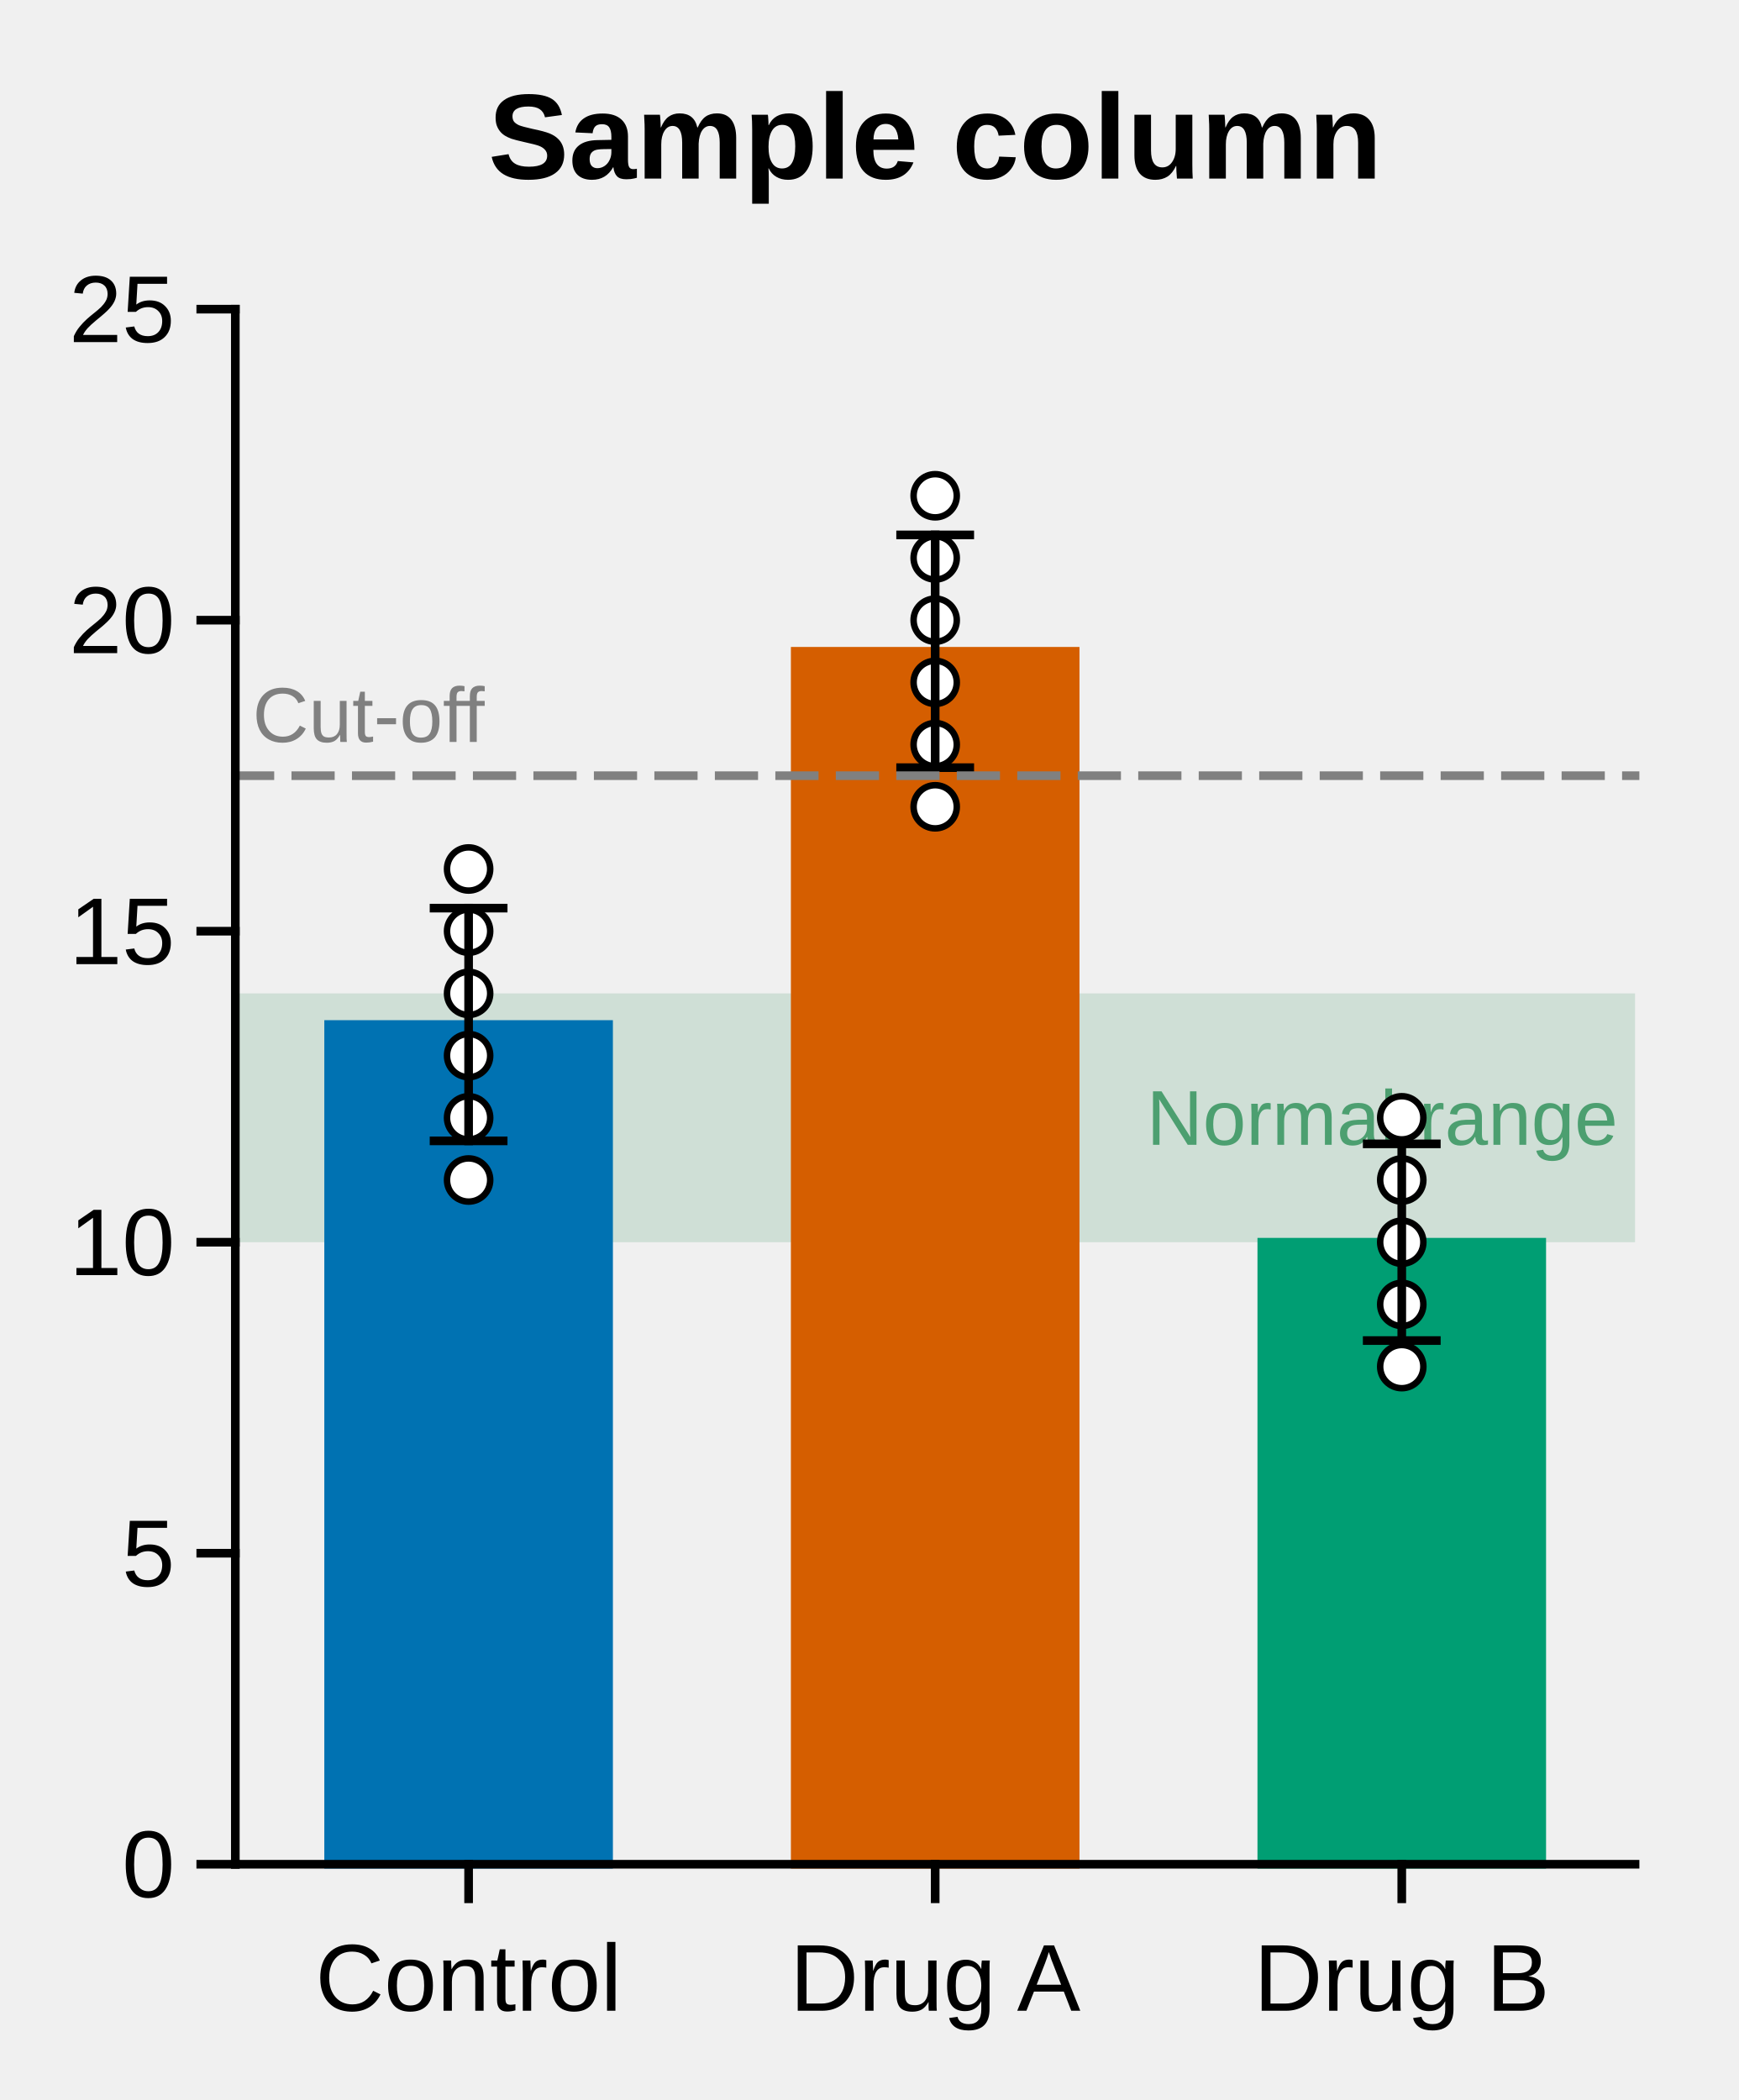
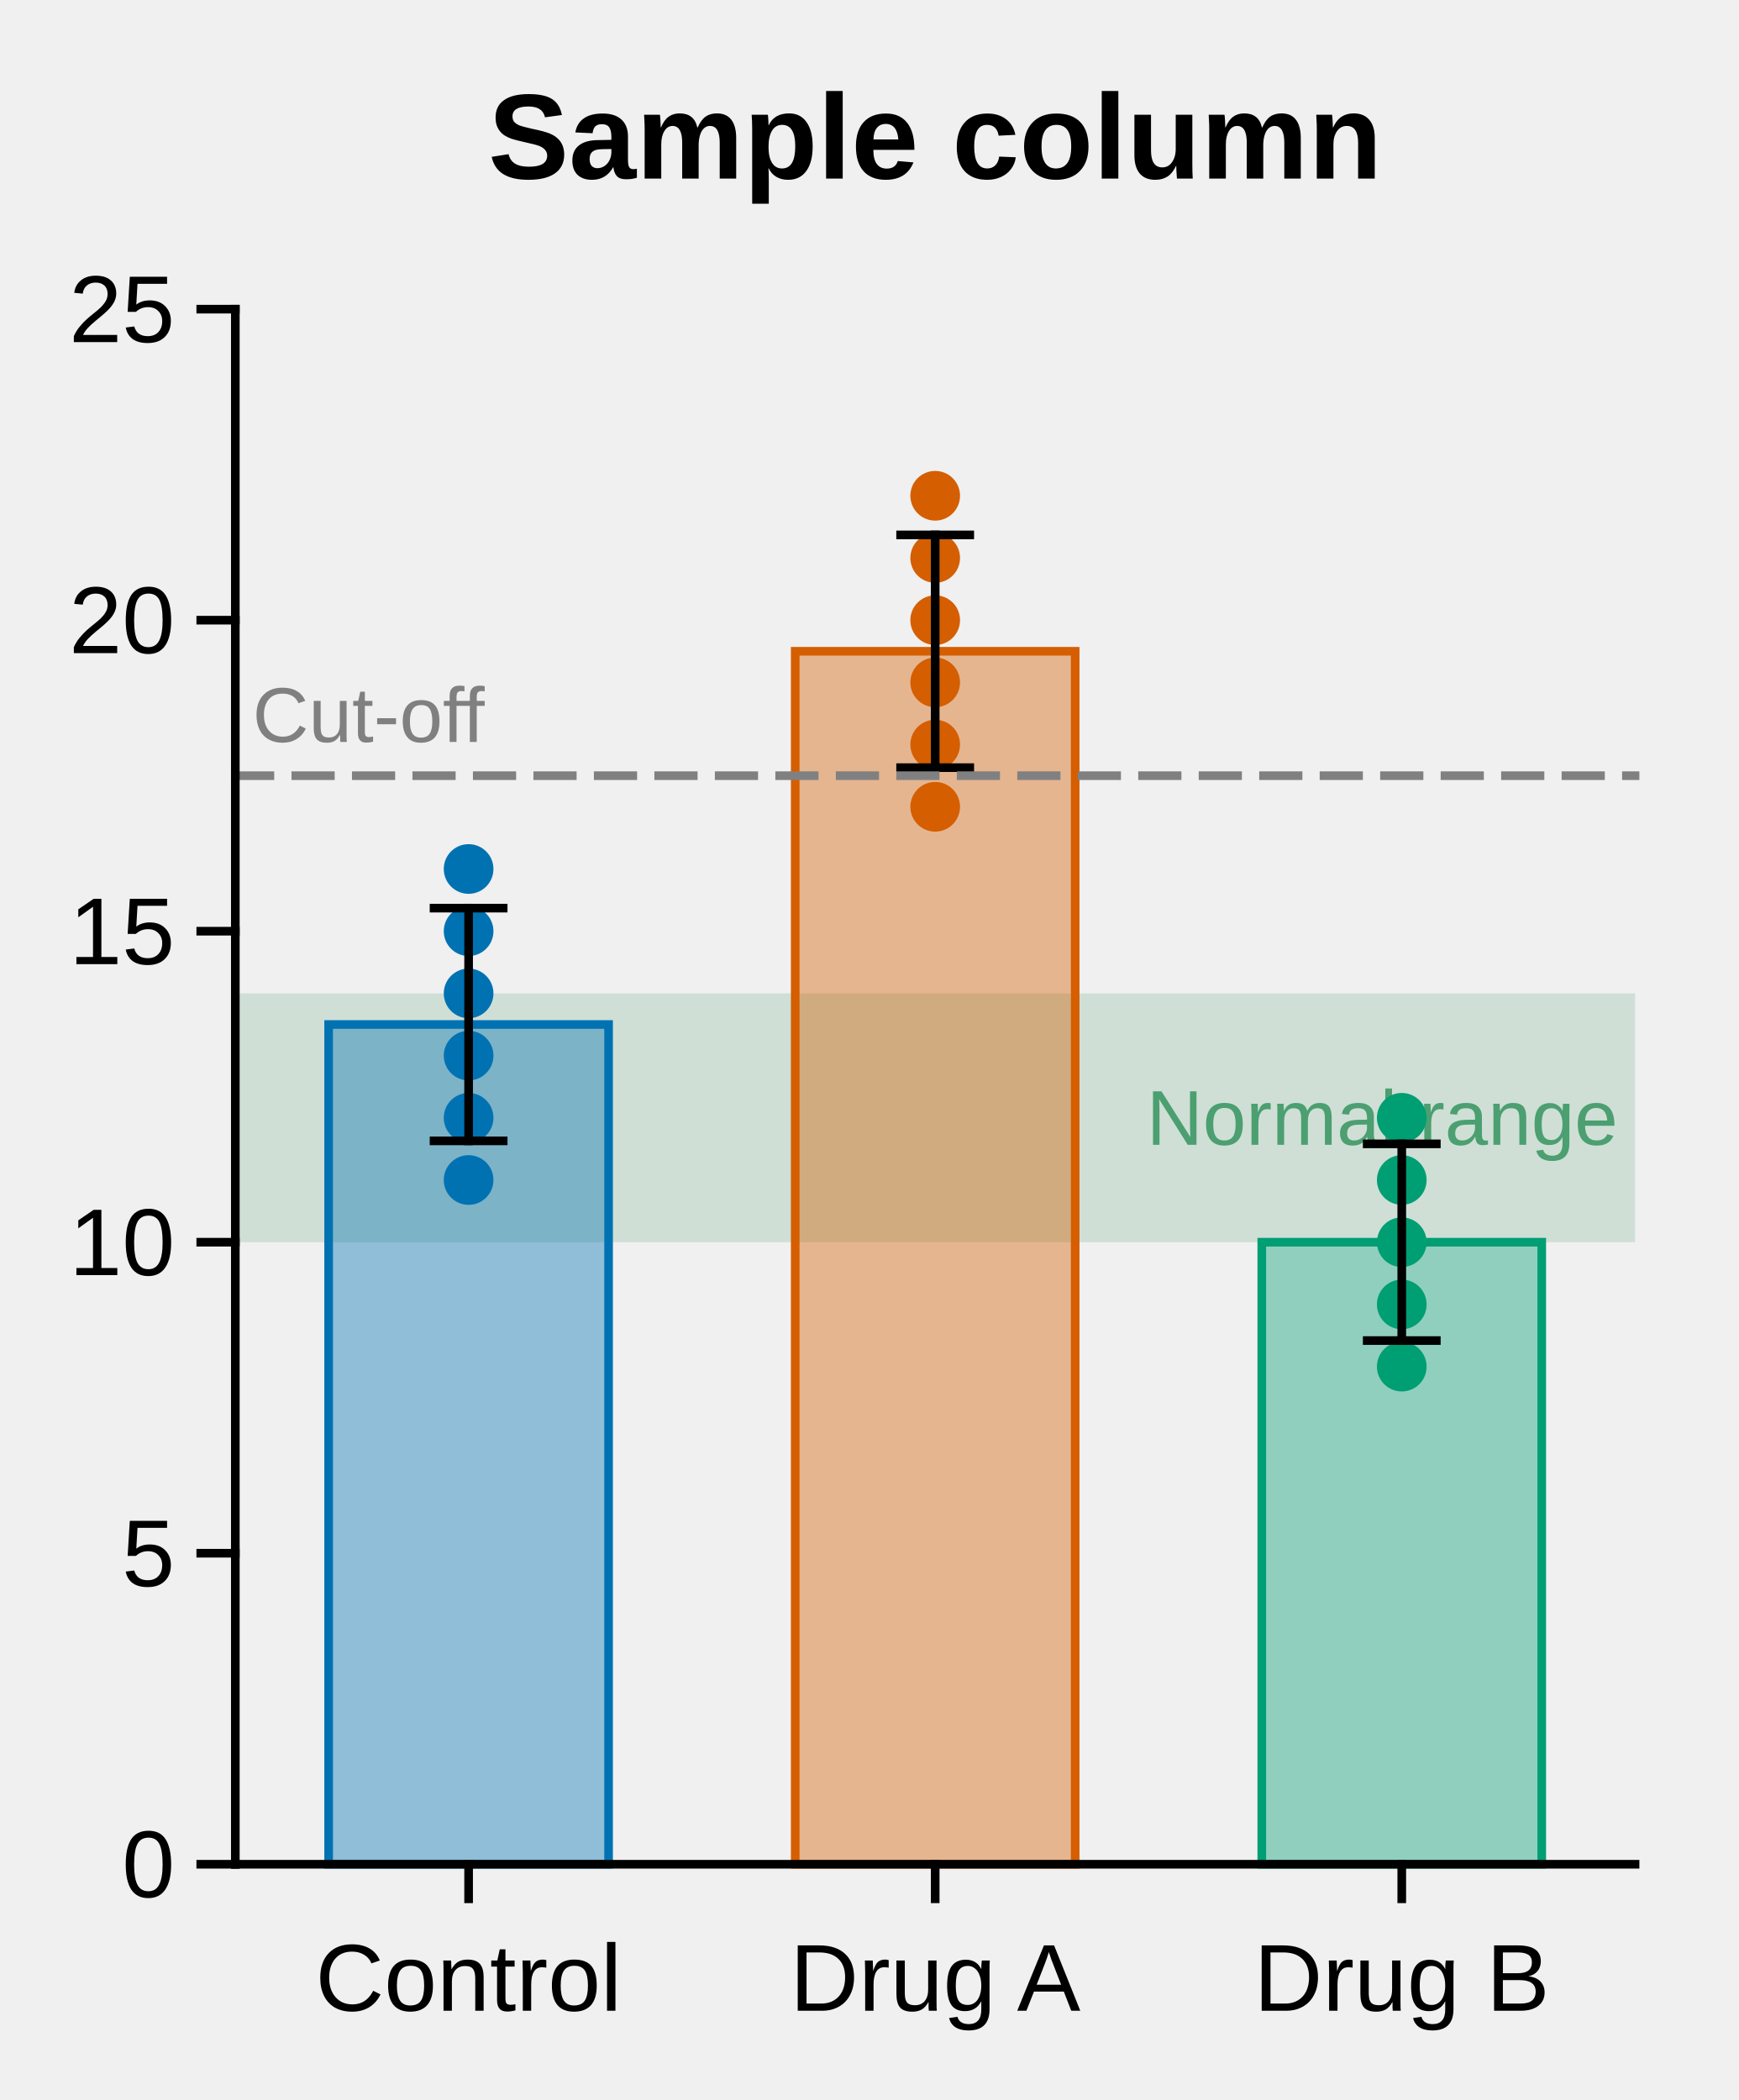
<svg xmlns="http://www.w3.org/2000/svg" width="201.235pt" height="243.074pt" viewBox="0 0 201.235 243.074">
  <g data-id="graph">
    <g data-id="title">
      <text fill="#000000" xml:space="preserve">
        <tspan x="56.501" y="20.674" font-family="'PS Liberation Sans', 'Liberation Sans', Arial, Helvetica, sans-serif" font-size="14" font-weight="bold">Sample column</tspan>
      </text>
    </g>
    <g data-id="series">
      <g data-id="layer/normal">
        <g data-id="result/normal/all/band">
          <rect x="27.235" y="114.985" width="162" height="28.8" fill="#4c9f70" fill-opacity="0.2" stroke="none" />
        </g>
        <g data-id="result/normal/all/lineLabel">
          <text fill="#4c9f70" xml:space="preserve">
            <tspan x="132.712" y="132.505" font-family="'PS Liberation Sans', 'Liberation Sans', Arial, Helvetica, sans-serif" font-size="9">Normal range</tspan>
          </text>
        </g>
      </g>
      <g data-id="layer/bars">
        <g data-id="series/a/bar">
-           <rect x="38.035" y="118.585" width="32.4" height="97.2" fill="#0072b2" stroke="#0072b2" stroke-width="1" />
+           <rect x="38.035" y="118.585" width="32.4" height="97.2" fill="#0072b2" fill-opacity="0.4" stroke="#0072b2" stroke-width="1" />
        </g>
        <g data-id="series/b/bar">
-           <rect x="92.035" y="75.385" width="32.4" height="140.4" fill="#d55e00" stroke="#d55e00" stroke-width="1" />
+           <rect x="92.035" y="75.385" width="32.4" height="140.4" fill="#d55e00" fill-opacity="0.4" stroke="#d55e00" stroke-width="1" />
        </g>
        <g data-id="series/c/bar">
-           <rect x="146.035" y="143.785" width="32.4" height="72" fill="#009e73" stroke="#009e73" stroke-width="1" />
+           <rect x="146.035" y="143.785" width="32.4" height="72" fill="#009e73" fill-opacity="0.4" stroke="#009e73" stroke-width="1" />
        </g>
      </g>
      <g data-id="layer/points">
        <g data-id="series/a/point/0">
-           <path d="M51.735,129.385a2.5,2.5 0 1,0 5,0a2.5,2.5 0 1,0 -5,0Z" fill="#ffffff" stroke="#000000" stroke-width="0.75" />
+           <path d="M51.735,129.385a2.5,2.5 0 1,0 5,0a2.5,2.5 0 1,0 -5,0Z" fill="#0072b2" stroke="#0072b2" stroke-width="0.75" />
        </g>
        <g data-id="series/a/point/1">
-           <path d="M51.735,107.785a2.5,2.5 0 1,0 5,0a2.5,2.5 0 1,0 -5,0Z" fill="#ffffff" stroke="#000000" stroke-width="0.75" />
+           <path d="M51.735,107.785a2.5,2.5 0 1,0 5,0a2.5,2.5 0 1,0 -5,0Z" fill="#0072b2" stroke="#0072b2" stroke-width="0.75" />
        </g>
        <g data-id="series/a/point/2">
-           <path d="M51.735,136.585a2.5,2.5 0 1,0 5,0a2.5,2.5 0 1,0 -5,0Z" fill="#ffffff" stroke="#000000" stroke-width="0.75" />
+           <path d="M51.735,136.585a2.5,2.5 0 1,0 5,0a2.5,2.5 0 1,0 -5,0Z" fill="#0072b2" stroke="#0072b2" stroke-width="0.75" />
        </g>
        <g data-id="series/a/point/3">
-           <path d="M51.735,114.985a2.5,2.5 0 1,0 5,0a2.5,2.5 0 1,0 -5,0Z" fill="#ffffff" stroke="#000000" stroke-width="0.75" />
+           <path d="M51.735,114.985a2.5,2.5 0 1,0 5,0a2.5,2.5 0 1,0 -5,0Z" fill="#0072b2" stroke="#0072b2" stroke-width="0.75" />
        </g>
        <g data-id="series/a/point/4">
-           <path d="M51.735,122.185a2.5,2.5 0 1,0 5,0a2.5,2.5 0 1,0 -5,0Z" fill="#ffffff" stroke="#000000" stroke-width="0.75" />
+           <path d="M51.735,122.185a2.5,2.5 0 1,0 5,0a2.5,2.5 0 1,0 -5,0Z" fill="#0072b2" stroke="#0072b2" stroke-width="0.75" />
        </g>
        <g data-id="series/a/point/5">
-           <path d="M51.735,100.585a2.5,2.5 0 1,0 5,0a2.5,2.5 0 1,0 -5,0Z" fill="#ffffff" stroke="#000000" stroke-width="0.75" />
+           <path d="M51.735,100.585a2.5,2.5 0 1,0 5,0a2.5,2.5 0 1,0 -5,0Z" fill="#0072b2" stroke="#0072b2" stroke-width="0.75" />
        </g>
        <g data-id="series/b/point/0">
-           <path d="M105.735,86.185a2.5,2.5 0 1,0 5,0a2.5,2.5 0 1,0 -5,0Z" fill="#ffffff" stroke="#000000" stroke-width="0.75" />
+           <path d="M105.735,86.185a2.5,2.5 0 1,0 5,0a2.5,2.5 0 1,0 -5,0Z" fill="#d55e00" stroke="#d55e00" stroke-width="0.75" />
        </g>
        <g data-id="series/b/point/1">
-           <path d="M105.735,64.585a2.5,2.5 0 1,0 5,0a2.5,2.5 0 1,0 -5,0Z" fill="#ffffff" stroke="#000000" stroke-width="0.75" />
+           <path d="M105.735,64.585a2.5,2.5 0 1,0 5,0a2.5,2.5 0 1,0 -5,0Z" fill="#d55e00" stroke="#d55e00" stroke-width="0.75" />
        </g>
        <g data-id="series/b/point/2">
-           <path d="M105.735,93.385a2.5,2.5 0 1,0 5,0a2.5,2.5 0 1,0 -5,0Z" fill="#ffffff" stroke="#000000" stroke-width="0.75" />
+           <path d="M105.735,93.385a2.5,2.5 0 1,0 5,0a2.5,2.5 0 1,0 -5,0Z" fill="#d55e00" stroke="#d55e00" stroke-width="0.75" />
        </g>
        <g data-id="series/b/point/3">
-           <path d="M105.735,57.385a2.5,2.5 0 1,0 5,0a2.5,2.5 0 1,0 -5,0Z" fill="#ffffff" stroke="#000000" stroke-width="0.75" />
+           <path d="M105.735,57.385a2.5,2.5 0 1,0 5,0a2.5,2.5 0 1,0 -5,0Z" fill="#d55e00" stroke="#d55e00" stroke-width="0.75" />
        </g>
        <g data-id="series/b/point/4">
-           <path d="M105.735,71.785a2.5,2.5 0 1,0 5,0a2.5,2.5 0 1,0 -5,0Z" fill="#ffffff" stroke="#000000" stroke-width="0.75" />
+           <path d="M105.735,71.785a2.5,2.5 0 1,0 5,0a2.5,2.5 0 1,0 -5,0Z" fill="#d55e00" stroke="#d55e00" stroke-width="0.75" />
        </g>
        <g data-id="series/b/point/5">
-           <path d="M105.735,78.985a2.5,2.5 0 1,0 5,0a2.5,2.5 0 1,0 -5,0Z" fill="#ffffff" stroke="#000000" stroke-width="0.75" />
+           <path d="M105.735,78.985a2.5,2.5 0 1,0 5,0a2.5,2.5 0 1,0 -5,0Z" fill="#d55e00" stroke="#d55e00" stroke-width="0.75" />
        </g>
        <g data-id="series/c/point/0">
-           <path d="M159.735,150.985a2.5,2.5 0 1,0 5,0a2.5,2.5 0 1,0 -5,0Z" fill="#ffffff" stroke="#000000" stroke-width="0.75" />
+           <path d="M159.735,150.985a2.5,2.5 0 1,0 5,0a2.5,2.5 0 1,0 -5,0Z" fill="#009e73" stroke="#009e73" stroke-width="0.75" />
        </g>
        <g data-id="series/c/point/1">
-           <path d="M159.735,136.585a2.5,2.5 0 1,0 5,0a2.5,2.5 0 1,0 -5,0Z" fill="#ffffff" stroke="#000000" stroke-width="0.75" />
+           <path d="M159.735,136.585a2.5,2.5 0 1,0 5,0a2.5,2.5 0 1,0 -5,0Z" fill="#009e73" stroke="#009e73" stroke-width="0.75" />
        </g>
        <g data-id="series/c/point/2">
-           <path d="M159.735,143.785a2.5,2.5 0 1,0 5,0a2.5,2.5 0 1,0 -5,0Z" fill="#ffffff" stroke="#000000" stroke-width="0.75" />
+           <path d="M159.735,143.785a2.5,2.5 0 1,0 5,0a2.5,2.5 0 1,0 -5,0Z" fill="#009e73" stroke="#009e73" stroke-width="0.75" />
        </g>
        <g data-id="series/c/point/3">
-           <path d="M159.735,158.185a2.5,2.5 0 1,0 5,0a2.5,2.5 0 1,0 -5,0Z" fill="#ffffff" stroke="#000000" stroke-width="0.75" />
+           <path d="M159.735,158.185a2.5,2.5 0 1,0 5,0a2.5,2.5 0 1,0 -5,0Z" fill="#009e73" stroke="#009e73" stroke-width="0.75" />
        </g>
        <g data-id="series/c/point/4">
-           <path d="M159.735,129.385a2.5,2.5 0 1,0 5,0a2.5,2.5 0 1,0 -5,0Z" fill="#ffffff" stroke="#000000" stroke-width="0.75" />
+           <path d="M159.735,129.385a2.5,2.5 0 1,0 5,0a2.5,2.5 0 1,0 -5,0Z" fill="#009e73" stroke="#009e73" stroke-width="0.75" />
        </g>
      </g>
      <g data-id="layer/error">
        <g data-id="series/a/error">
          <g data-id="series/a/error/0">
            <line x1="54.235" y1="105.115" x2="54.235" y2="132.055" stroke="#000000" stroke-width="1" stroke-linecap="square" />
          </g>
          <g data-id="series/a/error/1">
            <line x1="50.235" y1="105.115" x2="58.235" y2="105.115" stroke="#000000" stroke-width="1" stroke-linecap="square" />
          </g>
          <g data-id="series/a/error/2">
            <line x1="50.235" y1="132.055" x2="58.235" y2="132.055" stroke="#000000" stroke-width="1" stroke-linecap="square" />
          </g>
        </g>
        <g data-id="series/b/error">
          <g data-id="series/b/error/0">
            <line x1="108.235" y1="61.915" x2="108.235" y2="88.855" stroke="#000000" stroke-width="1" stroke-linecap="square" />
          </g>
          <g data-id="series/b/error/1">
            <line x1="104.235" y1="61.915" x2="112.235" y2="61.915" stroke="#000000" stroke-width="1" stroke-linecap="square" />
          </g>
          <g data-id="series/b/error/2">
            <line x1="104.235" y1="88.855" x2="112.235" y2="88.855" stroke="#000000" stroke-width="1" stroke-linecap="square" />
          </g>
        </g>
        <g data-id="series/c/error">
          <g data-id="series/c/error/0">
            <line x1="162.235" y1="132.401" x2="162.235" y2="155.169" stroke="#000000" stroke-width="1" stroke-linecap="square" />
          </g>
          <g data-id="series/c/error/1">
            <line x1="158.235" y1="132.401" x2="166.235" y2="132.401" stroke="#000000" stroke-width="1" stroke-linecap="square" />
          </g>
          <g data-id="series/c/error/2">
            <line x1="158.235" y1="155.169" x2="166.235" y2="155.169" stroke="#000000" stroke-width="1" stroke-linecap="square" />
          </g>
        </g>
      </g>
      <g data-id="layer/cutoff">
        <g data-id="result/cutoff/all/line">
          <line x1="27.235" y1="89.785" x2="189.235" y2="89.785" stroke="#808080" stroke-width="1" stroke-dasharray="4 3" stroke-linecap="square" />
        </g>
        <g data-id="result/cutoff/all/lineLabel">
          <text fill="#808080" xml:space="preserve">
            <tspan x="29.235" y="85.878" font-family="'PS Liberation Sans', 'Liberation Sans', Arial, Helvetica, sans-serif" font-size="9">Cut-off</tspan>
          </text>
        </g>
      </g>
    </g>
    <g data-id="axis/y">
      <g data-id="axis/y/line">
        <line x1="27.235" y1="215.785" x2="27.235" y2="35.785" stroke="#000000" stroke-width="1" stroke-linecap="square" />
      </g>
      <g data-id="axis/y/tick/0">
        <line x1="27.235" y1="215.785" x2="23.235" y2="215.785" stroke="#000000" stroke-width="1" stroke-linecap="square" />
      </g>
      <g data-id="axis/y/tickLabel/0">
        <text fill="#000000" xml:space="preserve">
          <tspan x="14.118" y="219.599" font-family="'PS Liberation Sans', 'Liberation Sans', Arial, Helvetica, sans-serif" font-size="11">0</tspan>
        </text>
      </g>
      <g data-id="axis/y/tick/1">
        <line x1="27.235" y1="179.785" x2="23.235" y2="179.785" stroke="#000000" stroke-width="1" stroke-linecap="square" />
      </g>
      <g data-id="axis/y/tickLabel/1">
        <text fill="#000000" xml:space="preserve">
          <tspan x="14.118" y="183.599" font-family="'PS Liberation Sans', 'Liberation Sans', Arial, Helvetica, sans-serif" font-size="11">5</tspan>
        </text>
      </g>
      <g data-id="axis/y/tick/2">
        <line x1="27.235" y1="143.785" x2="23.235" y2="143.785" stroke="#000000" stroke-width="1" stroke-linecap="square" />
      </g>
      <g data-id="axis/y/tickLabel/2">
        <text fill="#000000" xml:space="preserve">
          <tspan x="8" y="147.599" font-family="'PS Liberation Sans', 'Liberation Sans', Arial, Helvetica, sans-serif" font-size="11">10</tspan>
        </text>
      </g>
      <g data-id="axis/y/tick/3">
        <line x1="27.235" y1="107.785" x2="23.235" y2="107.785" stroke="#000000" stroke-width="1" stroke-linecap="square" />
      </g>
      <g data-id="axis/y/tickLabel/3">
        <text fill="#000000" xml:space="preserve">
          <tspan x="8" y="111.599" font-family="'PS Liberation Sans', 'Liberation Sans', Arial, Helvetica, sans-serif" font-size="11">15</tspan>
        </text>
      </g>
      <g data-id="axis/y/tick/4">
        <line x1="27.235" y1="71.785" x2="23.235" y2="71.785" stroke="#000000" stroke-width="1" stroke-linecap="square" />
      </g>
      <g data-id="axis/y/tickLabel/4">
        <text fill="#000000" xml:space="preserve">
          <tspan x="8" y="75.599" font-family="'PS Liberation Sans', 'Liberation Sans', Arial, Helvetica, sans-serif" font-size="11">20</tspan>
        </text>
      </g>
      <g data-id="axis/y/tick/5">
        <line x1="27.235" y1="35.785" x2="23.235" y2="35.785" stroke="#000000" stroke-width="1" stroke-linecap="square" />
      </g>
      <g data-id="axis/y/tickLabel/5">
        <text fill="#000000" xml:space="preserve">
          <tspan x="8" y="39.599" font-family="'PS Liberation Sans', 'Liberation Sans', Arial, Helvetica, sans-serif" font-size="11">25</tspan>
        </text>
      </g>
    </g>
    <g data-id="axis/x">
      <g data-id="axis/x/line">
        <line x1="27.235" y1="215.785" x2="189.235" y2="215.785" stroke="#000000" stroke-width="1" stroke-linecap="square" />
      </g>
      <g data-id="axis/x/tick/0">
        <line x1="54.235" y1="215.785" x2="54.235" y2="219.785" stroke="#000000" stroke-width="1" stroke-linecap="square" />
      </g>
      <g data-id="axis/x/tickLabel/0">
        <text fill="#000000" xml:space="preserve">
          <tspan x="36.505" y="232.743" font-family="'PS Liberation Sans', 'Liberation Sans', Arial, Helvetica, sans-serif" font-size="11">Control</tspan>
        </text>
      </g>
      <g data-id="axis/x/tick/1">
        <line x1="108.235" y1="215.785" x2="108.235" y2="219.785" stroke="#000000" stroke-width="1" stroke-linecap="square" />
      </g>
      <g data-id="axis/x/tickLabel/1">
        <text fill="#000000" xml:space="preserve">
          <tspan x="91.421" y="232.743" font-family="'PS Liberation Sans', 'Liberation Sans', Arial, Helvetica, sans-serif" font-size="11">Drug A</tspan>
        </text>
      </g>
      <g data-id="axis/x/tick/2">
        <line x1="162.235" y1="215.785" x2="162.235" y2="219.785" stroke="#000000" stroke-width="1" stroke-linecap="square" />
      </g>
      <g data-id="axis/x/tickLabel/2">
        <text fill="#000000" xml:space="preserve">
          <tspan x="145.118" y="232.743" font-family="'PS Liberation Sans', 'Liberation Sans', Arial, Helvetica, sans-serif" font-size="11">Drug B</tspan>
        </text>
      </g>
    </g>
  </g>
</svg>
